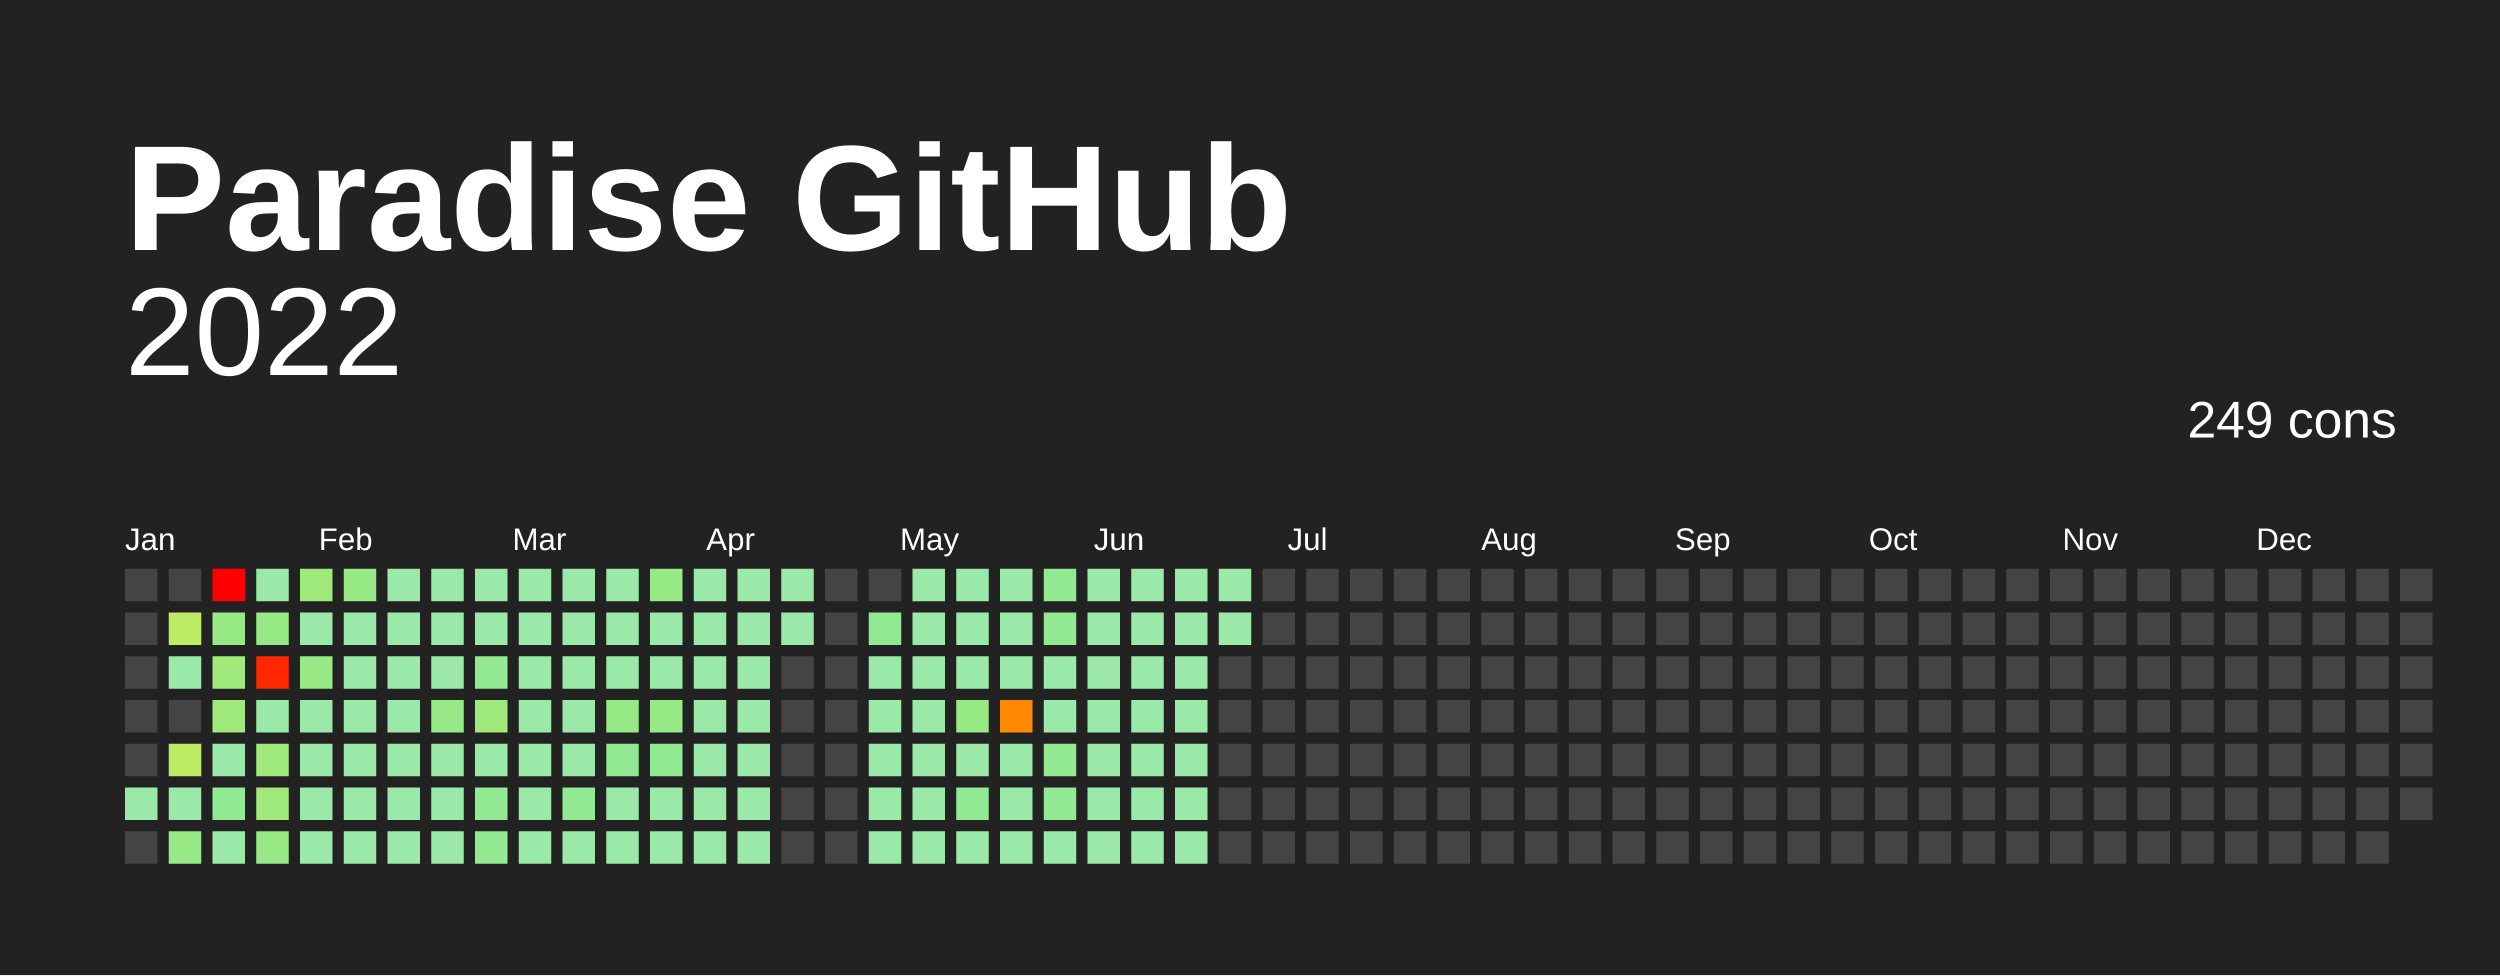
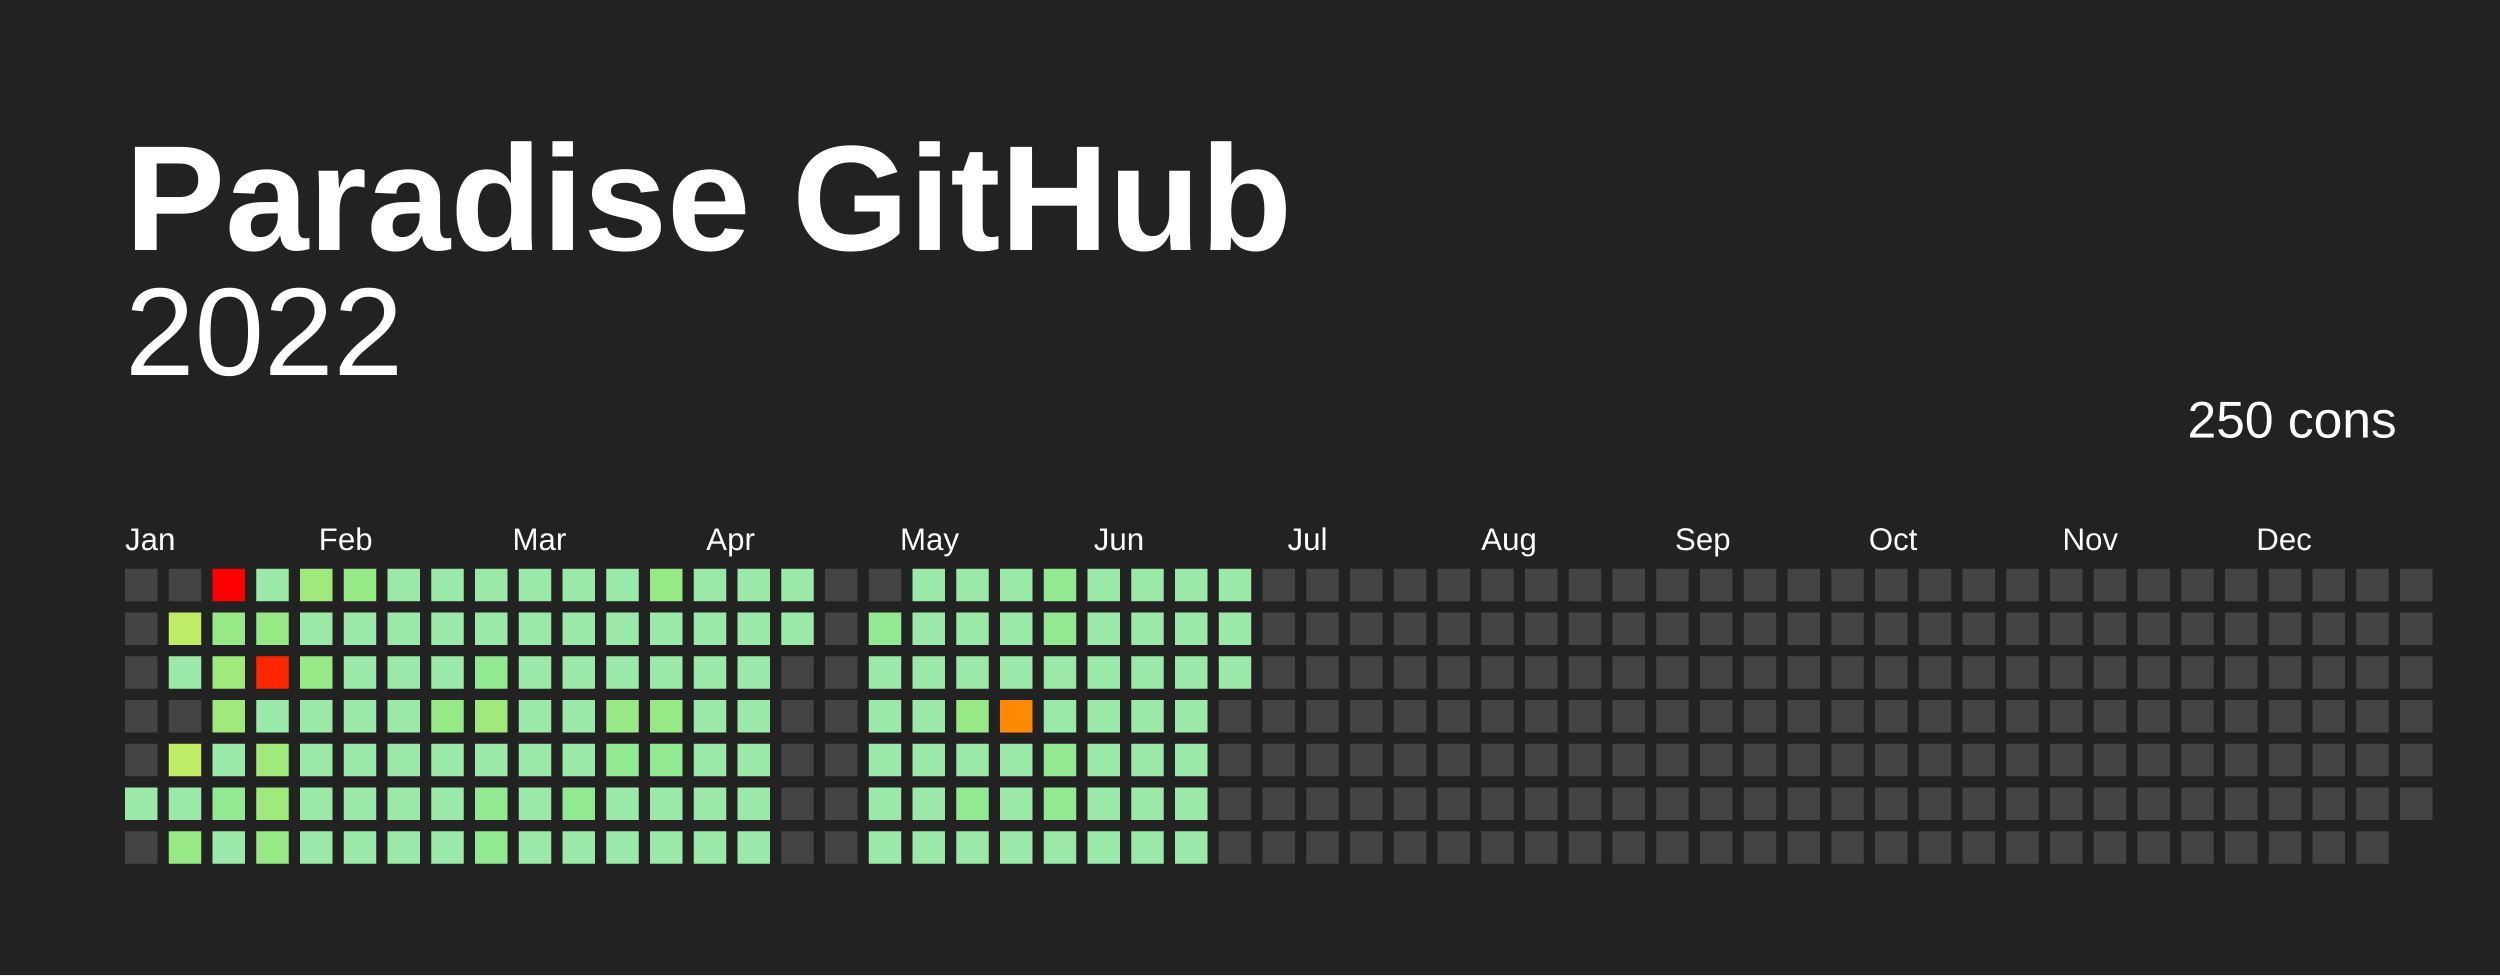
<svg xmlns="http://www.w3.org/2000/svg" baseProfile="full" height="78mm" version="1.1" viewBox="0,0,200,78" width="200mm">
  <defs />
  <rect fill="#222222" height="78" width="200" x="0" y="0" />
  <text fill="#FFFFFF" style="font-size:12px; font-family:Arial; font-weight:bold;" x="10" y="20">Paradise GitHub</text>
  <text alignment-baseline="hanging" fill="#FFFFFF" style="font-size:10.0px; font-family:Arial;" x="10" y="30">2022</text>
-   <text alignment-baseline="hanging" fill="#FFFFFF" style="font-size:4.125px; font-family:Arial;" x="175" y="35">249 cons</text>
+   <text alignment-baseline="hanging" fill="#FFFFFF" style="font-size:4.125px; font-family:Arial;" x="175" y="35">250 cons</text>
  <text fill="#FFFFFF" style="font-size:2.5px; font-family:Arial" x="10.0" y="44">Jan</text>
  <text fill="#FFFFFF" style="font-size:2.5px; font-family:Arial" x="25.5" y="44">Feb</text>
  <text fill="#FFFFFF" style="font-size:2.5px; font-family:Arial" x="41.0" y="44">Mar</text>
  <text fill="#FFFFFF" style="font-size:2.5px; font-family:Arial" x="56.5" y="44">Apr</text>
  <text fill="#FFFFFF" style="font-size:2.5px; font-family:Arial" x="72.0" y="44">May</text>
  <text fill="#FFFFFF" style="font-size:2.5px; font-family:Arial" x="87.5" y="44">Jun</text>
  <text fill="#FFFFFF" style="font-size:2.5px; font-family:Arial" x="103.0" y="44">Jul</text>
  <text fill="#FFFFFF" style="font-size:2.5px; font-family:Arial" x="118.5" y="44">Aug</text>
  <text fill="#FFFFFF" style="font-size:2.5px; font-family:Arial" x="134.0" y="44">Sep</text>
  <text fill="#FFFFFF" style="font-size:2.5px; font-family:Arial" x="149.5" y="44">Oct</text>
  <text fill="#FFFFFF" style="font-size:2.5px; font-family:Arial" x="165.0" y="44">Nov</text>
  <text fill="#FFFFFF" style="font-size:2.5px; font-family:Arial" x="180.5" y="44">Dec</text>
  <rect fill="#444444" height="2.6" width="2.6" x="10.0" y="45.5" />
  <rect fill="#444444" height="2.6" width="2.6" x="10.0" y="49.0" />
  <rect fill="#444444" height="2.6" width="2.6" x="10.0" y="52.5" />
  <rect fill="#444444" height="2.6" width="2.6" x="10.0" y="56.0" />
  <rect fill="#444444" height="2.6" width="2.6" x="10.0" y="59.5" />
  <rect fill="#9be9a8" height="2.6" width="2.6" x="10.0" y="63.0" />
  <rect fill="#444444" height="2.6" width="2.6" x="10.0" y="66.5" />
  <rect fill="#444444" height="2.6" width="2.6" x="13.5" y="45.5" />
  <rect fill="#bfec65" height="2.6" width="2.6" x="13.5" y="49.0" />
  <rect fill="#9be9a8" height="2.6" width="2.6" x="13.5" y="52.5" />
  <rect fill="#444444" height="2.6" width="2.6" x="13.5" y="56.0" />
  <rect fill="#bfec65" height="2.6" width="2.6" x="13.5" y="59.5" />
  <rect fill="#9be9a8" height="2.6" width="2.6" x="13.5" y="63.0" />
  <rect fill="#97e986" height="2.6" width="2.6" x="13.5" y="66.5" />
  <rect fill="red" height="2.6" width="2.6" x="17.0" y="45.5" />
  <rect fill="#97e986" height="2.6" width="2.6" x="17.0" y="49.0" />
  <rect fill="#a0ea7b" height="2.6" width="2.6" x="17.0" y="52.5" />
  <rect fill="#a0ea7b" height="2.6" width="2.6" x="17.0" y="56.0" />
  <rect fill="#9be9a8" height="2.6" width="2.6" x="17.0" y="59.5" />
  <rect fill="#91e991" height="2.6" width="2.6" x="17.0" y="63.0" />
  <rect fill="#9be9a8" height="2.6" width="2.6" x="17.0" y="66.5" />
  <rect fill="#9be9a8" height="2.6" width="2.6" x="20.5" y="45.5" />
  <rect fill="#97e986" height="2.6" width="2.6" x="20.5" y="49.0" />
  <rect fill="#ff2700" height="2.6" width="2.6" x="20.5" y="52.5" />
  <rect fill="#9be9a8" height="2.6" width="2.6" x="20.5" y="56.0" />
  <rect fill="#a0ea7b" height="2.6" width="2.6" x="20.5" y="59.5" />
  <rect fill="#a0ea7b" height="2.6" width="2.6" x="20.5" y="63.0" />
  <rect fill="#97e986" height="2.6" width="2.6" x="20.5" y="66.5" />
  <rect fill="#a0ea7b" height="2.6" width="2.6" x="24.0" y="45.5" />
  <rect fill="#9be9a8" height="2.6" width="2.6" x="24.0" y="49.0" />
  <rect fill="#97e986" height="2.6" width="2.6" x="24.0" y="52.5" />
  <rect fill="#9be9a8" height="2.6" width="2.6" x="24.0" y="56.0" />
  <rect fill="#9be9a8" height="2.6" width="2.6" x="24.0" y="59.5" />
  <rect fill="#9be9a8" height="2.6" width="2.6" x="24.0" y="63.0" />
  <rect fill="#9be9a8" height="2.6" width="2.6" x="24.0" y="66.5" />
  <rect fill="#97e986" height="2.6" width="2.6" x="27.5" y="45.5" />
  <rect fill="#9be9a8" height="2.6" width="2.6" x="27.5" y="49.0" />
  <rect fill="#9be9a8" height="2.6" width="2.6" x="27.5" y="52.5" />
  <rect fill="#9be9a8" height="2.6" width="2.6" x="27.5" y="56.0" />
  <rect fill="#9be9a8" height="2.6" width="2.6" x="27.5" y="59.5" />
  <rect fill="#9be9a8" height="2.6" width="2.6" x="27.5" y="63.0" />
  <rect fill="#9be9a8" height="2.6" width="2.6" x="27.5" y="66.5" />
  <rect fill="#9be9a8" height="2.6" width="2.6" x="31.0" y="45.5" />
  <rect fill="#9be9a8" height="2.6" width="2.6" x="31.0" y="49.0" />
  <rect fill="#9be9a8" height="2.6" width="2.6" x="31.0" y="52.5" />
  <rect fill="#9be9a8" height="2.6" width="2.6" x="31.0" y="56.0" />
  <rect fill="#9be9a8" height="2.6" width="2.6" x="31.0" y="59.5" />
  <rect fill="#9be9a8" height="2.6" width="2.6" x="31.0" y="63.0" />
  <rect fill="#9be9a8" height="2.6" width="2.6" x="31.0" y="66.5" />
  <rect fill="#9be9a8" height="2.6" width="2.6" x="34.5" y="45.5" />
  <rect fill="#9be9a8" height="2.6" width="2.6" x="34.5" y="49.0" />
  <rect fill="#9be9a8" height="2.6" width="2.6" x="34.5" y="52.5" />
  <rect fill="#97e986" height="2.6" width="2.6" x="34.5" y="56.0" />
  <rect fill="#9be9a8" height="2.6" width="2.6" x="34.5" y="59.5" />
  <rect fill="#9be9a8" height="2.6" width="2.6" x="34.5" y="63.0" />
  <rect fill="#9be9a8" height="2.6" width="2.6" x="34.5" y="66.5" />
  <rect fill="#9be9a8" height="2.6" width="2.6" x="38.0" y="45.5" />
  <rect fill="#9be9a8" height="2.6" width="2.6" x="38.0" y="49.0" />
  <rect fill="#91e991" height="2.6" width="2.6" x="38.0" y="52.5" />
  <rect fill="#a0ea7b" height="2.6" width="2.6" x="38.0" y="56.0" />
  <rect fill="#9be9a8" height="2.6" width="2.6" x="38.0" y="59.5" />
  <rect fill="#91e991" height="2.6" width="2.6" x="38.0" y="63.0" />
  <rect fill="#91e991" height="2.6" width="2.6" x="38.0" y="66.5" />
  <rect fill="#9be9a8" height="2.6" width="2.6" x="41.5" y="45.5" />
  <rect fill="#9be9a8" height="2.6" width="2.6" x="41.5" y="49.0" />
  <rect fill="#9be9a8" height="2.6" width="2.6" x="41.5" y="52.5" />
  <rect fill="#9be9a8" height="2.6" width="2.6" x="41.5" y="56.0" />
  <rect fill="#9be9a8" height="2.6" width="2.6" x="41.5" y="59.5" />
  <rect fill="#9be9a8" height="2.6" width="2.6" x="41.5" y="63.0" />
  <rect fill="#9be9a8" height="2.6" width="2.6" x="41.5" y="66.5" />
  <rect fill="#9be9a8" height="2.6" width="2.6" x="45.0" y="45.5" />
  <rect fill="#9be9a8" height="2.6" width="2.6" x="45.0" y="49.0" />
  <rect fill="#9be9a8" height="2.6" width="2.6" x="45.0" y="52.5" />
  <rect fill="#9be9a8" height="2.6" width="2.6" x="45.0" y="56.0" />
  <rect fill="#9be9a8" height="2.6" width="2.6" x="45.0" y="59.5" />
  <rect fill="#91e991" height="2.6" width="2.6" x="45.0" y="63.0" />
  <rect fill="#9be9a8" height="2.6" width="2.6" x="45.0" y="66.5" />
  <rect fill="#9be9a8" height="2.6" width="2.6" x="48.5" y="45.5" />
  <rect fill="#9be9a8" height="2.6" width="2.6" x="48.5" y="49.0" />
  <rect fill="#9be9a8" height="2.6" width="2.6" x="48.5" y="52.5" />
  <rect fill="#97e986" height="2.6" width="2.6" x="48.5" y="56.0" />
  <rect fill="#91e991" height="2.6" width="2.6" x="48.5" y="59.5" />
  <rect fill="#9be9a8" height="2.6" width="2.6" x="48.5" y="63.0" />
  <rect fill="#9be9a8" height="2.6" width="2.6" x="48.5" y="66.5" />
  <rect fill="#97e986" height="2.6" width="2.6" x="52.0" y="45.5" />
  <rect fill="#9be9a8" height="2.6" width="2.6" x="52.0" y="49.0" />
  <rect fill="#9be9a8" height="2.6" width="2.6" x="52.0" y="52.5" />
  <rect fill="#97e986" height="2.6" width="2.6" x="52.0" y="56.0" />
  <rect fill="#91e991" height="2.6" width="2.6" x="52.0" y="59.5" />
  <rect fill="#9be9a8" height="2.6" width="2.6" x="52.0" y="63.0" />
  <rect fill="#9be9a8" height="2.6" width="2.6" x="52.0" y="66.5" />
  <rect fill="#9be9a8" height="2.6" width="2.6" x="55.5" y="45.5" />
  <rect fill="#9be9a8" height="2.6" width="2.6" x="55.5" y="49.0" />
  <rect fill="#9be9a8" height="2.6" width="2.6" x="55.5" y="52.5" />
  <rect fill="#9be9a8" height="2.6" width="2.6" x="55.5" y="56.0" />
  <rect fill="#9be9a8" height="2.6" width="2.6" x="55.5" y="59.5" />
  <rect fill="#9be9a8" height="2.6" width="2.6" x="55.5" y="63.0" />
  <rect fill="#9be9a8" height="2.6" width="2.6" x="55.5" y="66.5" />
  <rect fill="#9be9a8" height="2.6" width="2.6" x="59.0" y="45.5" />
  <rect fill="#9be9a8" height="2.6" width="2.6" x="59.0" y="49.0" />
  <rect fill="#9be9a8" height="2.6" width="2.6" x="59.0" y="52.5" />
  <rect fill="#9be9a8" height="2.6" width="2.6" x="59.0" y="56.0" />
  <rect fill="#9be9a8" height="2.6" width="2.6" x="59.0" y="59.5" />
  <rect fill="#9be9a8" height="2.6" width="2.6" x="59.0" y="63.0" />
  <rect fill="#9be9a8" height="2.6" width="2.6" x="59.0" y="66.5" />
  <rect fill="#9be9a8" height="2.6" width="2.6" x="62.5" y="45.5" />
  <rect fill="#9be9a8" height="2.6" width="2.6" x="62.5" y="49.0" />
  <rect fill="#444444" height="2.6" width="2.6" x="62.5" y="52.5" />
  <rect fill="#444444" height="2.6" width="2.6" x="62.5" y="56.0" />
  <rect fill="#444444" height="2.6" width="2.6" x="62.5" y="59.5" />
  <rect fill="#444444" height="2.6" width="2.6" x="62.5" y="63.0" />
  <rect fill="#444444" height="2.6" width="2.6" x="62.5" y="66.5" />
  <rect fill="#444444" height="2.6" width="2.6" x="66.0" y="45.5" />
  <rect fill="#444444" height="2.6" width="2.6" x="66.0" y="49.0" />
  <rect fill="#444444" height="2.6" width="2.6" x="66.0" y="52.5" />
  <rect fill="#444444" height="2.6" width="2.6" x="66.0" y="56.0" />
  <rect fill="#444444" height="2.6" width="2.6" x="66.0" y="59.5" />
  <rect fill="#444444" height="2.6" width="2.6" x="66.0" y="63.0" />
  <rect fill="#444444" height="2.6" width="2.6" x="66.0" y="66.5" />
  <rect fill="#444444" height="2.6" width="2.6" x="69.5" y="45.5" />
  <rect fill="#91e991" height="2.6" width="2.6" x="69.5" y="49.0" />
  <rect fill="#9be9a8" height="2.6" width="2.6" x="69.5" y="52.5" />
  <rect fill="#9be9a8" height="2.6" width="2.6" x="69.5" y="56.0" />
  <rect fill="#9be9a8" height="2.6" width="2.6" x="69.5" y="59.5" />
  <rect fill="#9be9a8" height="2.6" width="2.6" x="69.5" y="63.0" />
  <rect fill="#9be9a8" height="2.6" width="2.6" x="69.5" y="66.5" />
  <rect fill="#9be9a8" height="2.6" width="2.6" x="73.0" y="45.5" />
  <rect fill="#9be9a8" height="2.6" width="2.6" x="73.0" y="49.0" />
  <rect fill="#9be9a8" height="2.6" width="2.6" x="73.0" y="52.5" />
  <rect fill="#9be9a8" height="2.6" width="2.6" x="73.0" y="56.0" />
  <rect fill="#9be9a8" height="2.6" width="2.6" x="73.0" y="59.5" />
  <rect fill="#9be9a8" height="2.6" width="2.6" x="73.0" y="63.0" />
  <rect fill="#9be9a8" height="2.6" width="2.6" x="73.0" y="66.5" />
  <rect fill="#9be9a8" height="2.6" width="2.6" x="76.5" y="45.5" />
  <rect fill="#9be9a8" height="2.6" width="2.6" x="76.5" y="49.0" />
  <rect fill="#9be9a8" height="2.6" width="2.6" x="76.5" y="52.5" />
  <rect fill="#97e986" height="2.6" width="2.6" x="76.5" y="56.0" />
  <rect fill="#9be9a8" height="2.6" width="2.6" x="76.5" y="59.5" />
  <rect fill="#91e991" height="2.6" width="2.6" x="76.5" y="63.0" />
  <rect fill="#9be9a8" height="2.6" width="2.6" x="76.5" y="66.5" />
  <rect fill="#9be9a8" height="2.6" width="2.6" x="80.0" y="45.5" />
  <rect fill="#9be9a8" height="2.6" width="2.6" x="80.0" y="49.0" />
  <rect fill="#9be9a8" height="2.6" width="2.6" x="80.0" y="52.5" />
  <rect fill="#ff8900" height="2.6" width="2.6" x="80.0" y="56.0" />
  <rect fill="#9be9a8" height="2.6" width="2.6" x="80.0" y="59.5" />
  <rect fill="#9be9a8" height="2.6" width="2.6" x="80.0" y="63.0" />
  <rect fill="#9be9a8" height="2.6" width="2.6" x="80.0" y="66.5" />
  <rect fill="#91e991" height="2.6" width="2.6" x="83.5" y="45.5" />
  <rect fill="#91e991" height="2.6" width="2.6" x="83.5" y="49.0" />
  <rect fill="#9be9a8" height="2.6" width="2.6" x="83.5" y="52.5" />
  <rect fill="#9be9a8" height="2.6" width="2.6" x="83.5" y="56.0" />
  <rect fill="#91e991" height="2.6" width="2.6" x="83.5" y="59.5" />
  <rect fill="#91e991" height="2.6" width="2.6" x="83.5" y="63.0" />
  <rect fill="#9be9a8" height="2.6" width="2.6" x="83.5" y="66.5" />
  <rect fill="#9be9a8" height="2.6" width="2.6" x="87.0" y="45.5" />
  <rect fill="#9be9a8" height="2.6" width="2.6" x="87.0" y="49.0" />
  <rect fill="#9be9a8" height="2.6" width="2.6" x="87.0" y="52.5" />
  <rect fill="#9be9a8" height="2.6" width="2.6" x="87.0" y="56.0" />
  <rect fill="#9be9a8" height="2.6" width="2.6" x="87.0" y="59.5" />
  <rect fill="#9be9a8" height="2.6" width="2.6" x="87.0" y="63.0" />
  <rect fill="#9be9a8" height="2.6" width="2.6" x="87.0" y="66.5" />
  <rect fill="#9be9a8" height="2.6" width="2.6" x="90.5" y="45.5" />
  <rect fill="#9be9a8" height="2.6" width="2.6" x="90.5" y="49.0" />
  <rect fill="#9be9a8" height="2.6" width="2.6" x="90.5" y="52.5" />
  <rect fill="#9be9a8" height="2.6" width="2.6" x="90.5" y="56.0" />
  <rect fill="#9be9a8" height="2.6" width="2.6" x="90.5" y="59.5" />
  <rect fill="#9be9a8" height="2.6" width="2.6" x="90.5" y="63.0" />
  <rect fill="#9be9a8" height="2.6" width="2.6" x="90.5" y="66.5" />
  <rect fill="#9be9a8" height="2.6" width="2.6" x="94.0" y="45.5" />
  <rect fill="#9be9a8" height="2.6" width="2.6" x="94.0" y="49.0" />
  <rect fill="#9be9a8" height="2.6" width="2.6" x="94.0" y="52.5" />
  <rect fill="#9be9a8" height="2.6" width="2.6" x="94.0" y="56.0" />
  <rect fill="#9be9a8" height="2.6" width="2.6" x="94.0" y="59.5" />
  <rect fill="#9be9a8" height="2.6" width="2.6" x="94.0" y="63.0" />
  <rect fill="#9be9a8" height="2.6" width="2.6" x="94.0" y="66.5" />
  <rect fill="#9be9a8" height="2.6" width="2.6" x="97.5" y="45.5" />
  <rect fill="#9be9a8" height="2.6" width="2.6" x="97.5" y="49.0" />
-   <rect fill="#444444" height="2.6" width="2.6" x="97.5" y="52.5" />
+   <rect fill="#9be9a8" height="2.6" width="2.6" x="97.5" y="52.5" />
  <rect fill="#444444" height="2.6" width="2.6" x="97.5" y="56.0" />
  <rect fill="#444444" height="2.6" width="2.6" x="97.5" y="59.5" />
  <rect fill="#444444" height="2.6" width="2.6" x="97.5" y="63.0" />
  <rect fill="#444444" height="2.6" width="2.6" x="97.5" y="66.5" />
  <rect fill="#444444" height="2.6" width="2.6" x="101.0" y="45.5" />
  <rect fill="#444444" height="2.6" width="2.6" x="101.0" y="49.0" />
  <rect fill="#444444" height="2.6" width="2.6" x="101.0" y="52.5" />
  <rect fill="#444444" height="2.6" width="2.6" x="101.0" y="56.0" />
  <rect fill="#444444" height="2.6" width="2.6" x="101.0" y="59.5" />
  <rect fill="#444444" height="2.6" width="2.6" x="101.0" y="63.0" />
  <rect fill="#444444" height="2.6" width="2.6" x="101.0" y="66.5" />
  <rect fill="#444444" height="2.6" width="2.6" x="104.5" y="45.5" />
  <rect fill="#444444" height="2.6" width="2.6" x="104.5" y="49.0" />
  <rect fill="#444444" height="2.6" width="2.6" x="104.5" y="52.5" />
  <rect fill="#444444" height="2.6" width="2.6" x="104.5" y="56.0" />
  <rect fill="#444444" height="2.6" width="2.6" x="104.5" y="59.5" />
  <rect fill="#444444" height="2.6" width="2.6" x="104.5" y="63.0" />
  <rect fill="#444444" height="2.6" width="2.6" x="104.5" y="66.5" />
  <rect fill="#444444" height="2.6" width="2.6" x="108.0" y="45.5" />
  <rect fill="#444444" height="2.6" width="2.6" x="108.0" y="49.0" />
  <rect fill="#444444" height="2.6" width="2.6" x="108.0" y="52.5" />
  <rect fill="#444444" height="2.6" width="2.6" x="108.0" y="56.0" />
  <rect fill="#444444" height="2.6" width="2.6" x="108.0" y="59.5" />
  <rect fill="#444444" height="2.6" width="2.6" x="108.0" y="63.0" />
  <rect fill="#444444" height="2.6" width="2.6" x="108.0" y="66.5" />
  <rect fill="#444444" height="2.6" width="2.6" x="111.5" y="45.5" />
  <rect fill="#444444" height="2.6" width="2.6" x="111.5" y="49.0" />
  <rect fill="#444444" height="2.6" width="2.6" x="111.5" y="52.5" />
  <rect fill="#444444" height="2.6" width="2.6" x="111.5" y="56.0" />
  <rect fill="#444444" height="2.6" width="2.6" x="111.5" y="59.5" />
  <rect fill="#444444" height="2.6" width="2.6" x="111.5" y="63.0" />
  <rect fill="#444444" height="2.6" width="2.6" x="111.5" y="66.5" />
  <rect fill="#444444" height="2.6" width="2.6" x="115.0" y="45.5" />
  <rect fill="#444444" height="2.6" width="2.6" x="115.0" y="49.0" />
  <rect fill="#444444" height="2.6" width="2.6" x="115.0" y="52.5" />
  <rect fill="#444444" height="2.6" width="2.6" x="115.0" y="56.0" />
  <rect fill="#444444" height="2.6" width="2.6" x="115.0" y="59.5" />
  <rect fill="#444444" height="2.6" width="2.6" x="115.0" y="63.0" />
  <rect fill="#444444" height="2.6" width="2.6" x="115.0" y="66.5" />
  <rect fill="#444444" height="2.6" width="2.6" x="118.5" y="45.5" />
  <rect fill="#444444" height="2.6" width="2.6" x="118.5" y="49.0" />
  <rect fill="#444444" height="2.6" width="2.6" x="118.5" y="52.5" />
  <rect fill="#444444" height="2.6" width="2.6" x="118.5" y="56.0" />
  <rect fill="#444444" height="2.6" width="2.6" x="118.5" y="59.5" />
  <rect fill="#444444" height="2.6" width="2.6" x="118.5" y="63.0" />
  <rect fill="#444444" height="2.6" width="2.6" x="118.5" y="66.5" />
  <rect fill="#444444" height="2.6" width="2.6" x="122.0" y="45.5" />
  <rect fill="#444444" height="2.6" width="2.6" x="122.0" y="49.0" />
  <rect fill="#444444" height="2.6" width="2.6" x="122.0" y="52.5" />
  <rect fill="#444444" height="2.6" width="2.6" x="122.0" y="56.0" />
  <rect fill="#444444" height="2.6" width="2.6" x="122.0" y="59.5" />
  <rect fill="#444444" height="2.6" width="2.6" x="122.0" y="63.0" />
  <rect fill="#444444" height="2.6" width="2.6" x="122.0" y="66.5" />
  <rect fill="#444444" height="2.6" width="2.6" x="125.5" y="45.5" />
  <rect fill="#444444" height="2.6" width="2.6" x="125.5" y="49.0" />
  <rect fill="#444444" height="2.6" width="2.6" x="125.5" y="52.5" />
  <rect fill="#444444" height="2.6" width="2.6" x="125.5" y="56.0" />
  <rect fill="#444444" height="2.6" width="2.6" x="125.5" y="59.5" />
  <rect fill="#444444" height="2.6" width="2.6" x="125.5" y="63.0" />
  <rect fill="#444444" height="2.6" width="2.6" x="125.5" y="66.5" />
  <rect fill="#444444" height="2.6" width="2.6" x="129.0" y="45.5" />
  <rect fill="#444444" height="2.6" width="2.6" x="129.0" y="49.0" />
  <rect fill="#444444" height="2.6" width="2.6" x="129.0" y="52.5" />
  <rect fill="#444444" height="2.6" width="2.6" x="129.0" y="56.0" />
  <rect fill="#444444" height="2.6" width="2.6" x="129.0" y="59.5" />
  <rect fill="#444444" height="2.6" width="2.6" x="129.0" y="63.0" />
  <rect fill="#444444" height="2.6" width="2.6" x="129.0" y="66.5" />
  <rect fill="#444444" height="2.6" width="2.6" x="132.5" y="45.5" />
  <rect fill="#444444" height="2.6" width="2.6" x="132.5" y="49.0" />
  <rect fill="#444444" height="2.6" width="2.6" x="132.5" y="52.5" />
  <rect fill="#444444" height="2.6" width="2.6" x="132.5" y="56.0" />
  <rect fill="#444444" height="2.6" width="2.6" x="132.5" y="59.5" />
  <rect fill="#444444" height="2.6" width="2.6" x="132.5" y="63.0" />
  <rect fill="#444444" height="2.6" width="2.6" x="132.5" y="66.5" />
  <rect fill="#444444" height="2.6" width="2.6" x="136.0" y="45.5" />
  <rect fill="#444444" height="2.6" width="2.6" x="136.0" y="49.0" />
  <rect fill="#444444" height="2.6" width="2.6" x="136.0" y="52.5" />
  <rect fill="#444444" height="2.6" width="2.6" x="136.0" y="56.0" />
  <rect fill="#444444" height="2.6" width="2.6" x="136.0" y="59.5" />
  <rect fill="#444444" height="2.6" width="2.6" x="136.0" y="63.0" />
  <rect fill="#444444" height="2.6" width="2.6" x="136.0" y="66.5" />
  <rect fill="#444444" height="2.6" width="2.6" x="139.5" y="45.5" />
  <rect fill="#444444" height="2.6" width="2.6" x="139.5" y="49.0" />
  <rect fill="#444444" height="2.6" width="2.6" x="139.5" y="52.5" />
  <rect fill="#444444" height="2.6" width="2.6" x="139.5" y="56.0" />
  <rect fill="#444444" height="2.6" width="2.6" x="139.5" y="59.5" />
  <rect fill="#444444" height="2.6" width="2.6" x="139.5" y="63.0" />
  <rect fill="#444444" height="2.6" width="2.6" x="139.5" y="66.5" />
  <rect fill="#444444" height="2.6" width="2.6" x="143.0" y="45.5" />
  <rect fill="#444444" height="2.6" width="2.6" x="143.0" y="49.0" />
  <rect fill="#444444" height="2.6" width="2.6" x="143.0" y="52.5" />
  <rect fill="#444444" height="2.6" width="2.6" x="143.0" y="56.0" />
  <rect fill="#444444" height="2.6" width="2.6" x="143.0" y="59.5" />
  <rect fill="#444444" height="2.6" width="2.6" x="143.0" y="63.0" />
  <rect fill="#444444" height="2.6" width="2.6" x="143.0" y="66.5" />
  <rect fill="#444444" height="2.6" width="2.6" x="146.5" y="45.5" />
  <rect fill="#444444" height="2.6" width="2.6" x="146.5" y="49.0" />
  <rect fill="#444444" height="2.6" width="2.6" x="146.5" y="52.5" />
  <rect fill="#444444" height="2.6" width="2.6" x="146.5" y="56.0" />
  <rect fill="#444444" height="2.6" width="2.6" x="146.5" y="59.5" />
  <rect fill="#444444" height="2.6" width="2.6" x="146.5" y="63.0" />
  <rect fill="#444444" height="2.6" width="2.6" x="146.5" y="66.5" />
  <rect fill="#444444" height="2.6" width="2.6" x="150.0" y="45.5" />
  <rect fill="#444444" height="2.6" width="2.6" x="150.0" y="49.0" />
  <rect fill="#444444" height="2.6" width="2.6" x="150.0" y="52.5" />
  <rect fill="#444444" height="2.6" width="2.6" x="150.0" y="56.0" />
  <rect fill="#444444" height="2.6" width="2.6" x="150.0" y="59.5" />
  <rect fill="#444444" height="2.6" width="2.6" x="150.0" y="63.0" />
  <rect fill="#444444" height="2.6" width="2.6" x="150.0" y="66.5" />
  <rect fill="#444444" height="2.6" width="2.6" x="153.5" y="45.5" />
  <rect fill="#444444" height="2.6" width="2.6" x="153.5" y="49.0" />
  <rect fill="#444444" height="2.6" width="2.6" x="153.5" y="52.5" />
  <rect fill="#444444" height="2.6" width="2.6" x="153.5" y="56.0" />
  <rect fill="#444444" height="2.6" width="2.6" x="153.5" y="59.5" />
  <rect fill="#444444" height="2.6" width="2.6" x="153.5" y="63.0" />
  <rect fill="#444444" height="2.6" width="2.6" x="153.5" y="66.5" />
  <rect fill="#444444" height="2.6" width="2.6" x="157.0" y="45.5" />
  <rect fill="#444444" height="2.6" width="2.6" x="157.0" y="49.0" />
  <rect fill="#444444" height="2.6" width="2.6" x="157.0" y="52.5" />
  <rect fill="#444444" height="2.6" width="2.6" x="157.0" y="56.0" />
  <rect fill="#444444" height="2.6" width="2.6" x="157.0" y="59.5" />
  <rect fill="#444444" height="2.6" width="2.6" x="157.0" y="63.0" />
  <rect fill="#444444" height="2.6" width="2.6" x="157.0" y="66.5" />
  <rect fill="#444444" height="2.6" width="2.6" x="160.5" y="45.5" />
  <rect fill="#444444" height="2.6" width="2.6" x="160.5" y="49.0" />
  <rect fill="#444444" height="2.6" width="2.6" x="160.5" y="52.5" />
  <rect fill="#444444" height="2.6" width="2.6" x="160.5" y="56.0" />
  <rect fill="#444444" height="2.6" width="2.6" x="160.5" y="59.5" />
  <rect fill="#444444" height="2.6" width="2.6" x="160.5" y="63.0" />
  <rect fill="#444444" height="2.6" width="2.6" x="160.5" y="66.5" />
  <rect fill="#444444" height="2.6" width="2.6" x="164.0" y="45.5" />
  <rect fill="#444444" height="2.6" width="2.6" x="164.0" y="49.0" />
  <rect fill="#444444" height="2.6" width="2.6" x="164.0" y="52.5" />
  <rect fill="#444444" height="2.6" width="2.6" x="164.0" y="56.0" />
  <rect fill="#444444" height="2.6" width="2.6" x="164.0" y="59.5" />
  <rect fill="#444444" height="2.6" width="2.6" x="164.0" y="63.0" />
  <rect fill="#444444" height="2.6" width="2.6" x="164.0" y="66.5" />
  <rect fill="#444444" height="2.6" width="2.6" x="167.5" y="45.5" />
  <rect fill="#444444" height="2.6" width="2.6" x="167.5" y="49.0" />
  <rect fill="#444444" height="2.6" width="2.6" x="167.5" y="52.5" />
  <rect fill="#444444" height="2.6" width="2.6" x="167.5" y="56.0" />
  <rect fill="#444444" height="2.6" width="2.6" x="167.5" y="59.5" />
  <rect fill="#444444" height="2.6" width="2.6" x="167.5" y="63.0" />
  <rect fill="#444444" height="2.6" width="2.6" x="167.5" y="66.5" />
  <rect fill="#444444" height="2.6" width="2.6" x="171.0" y="45.5" />
  <rect fill="#444444" height="2.6" width="2.6" x="171.0" y="49.0" />
  <rect fill="#444444" height="2.6" width="2.6" x="171.0" y="52.5" />
  <rect fill="#444444" height="2.6" width="2.6" x="171.0" y="56.0" />
  <rect fill="#444444" height="2.6" width="2.6" x="171.0" y="59.5" />
  <rect fill="#444444" height="2.6" width="2.6" x="171.0" y="63.0" />
  <rect fill="#444444" height="2.6" width="2.6" x="171.0" y="66.5" />
  <rect fill="#444444" height="2.6" width="2.6" x="174.5" y="45.5" />
  <rect fill="#444444" height="2.6" width="2.6" x="174.5" y="49.0" />
  <rect fill="#444444" height="2.6" width="2.6" x="174.5" y="52.5" />
  <rect fill="#444444" height="2.6" width="2.6" x="174.5" y="56.0" />
  <rect fill="#444444" height="2.6" width="2.6" x="174.5" y="59.5" />
  <rect fill="#444444" height="2.6" width="2.6" x="174.5" y="63.0" />
  <rect fill="#444444" height="2.6" width="2.6" x="174.5" y="66.5" />
  <rect fill="#444444" height="2.6" width="2.6" x="178.0" y="45.5" />
  <rect fill="#444444" height="2.6" width="2.6" x="178.0" y="49.0" />
  <rect fill="#444444" height="2.6" width="2.6" x="178.0" y="52.5" />
  <rect fill="#444444" height="2.6" width="2.6" x="178.0" y="56.0" />
  <rect fill="#444444" height="2.6" width="2.6" x="178.0" y="59.5" />
  <rect fill="#444444" height="2.6" width="2.6" x="178.0" y="63.0" />
  <rect fill="#444444" height="2.6" width="2.6" x="178.0" y="66.5" />
  <rect fill="#444444" height="2.6" width="2.6" x="181.5" y="45.5" />
  <rect fill="#444444" height="2.6" width="2.6" x="181.5" y="49.0" />
  <rect fill="#444444" height="2.6" width="2.6" x="181.5" y="52.5" />
  <rect fill="#444444" height="2.6" width="2.6" x="181.5" y="56.0" />
  <rect fill="#444444" height="2.6" width="2.6" x="181.5" y="59.5" />
  <rect fill="#444444" height="2.6" width="2.6" x="181.5" y="63.0" />
  <rect fill="#444444" height="2.6" width="2.6" x="181.5" y="66.5" />
  <rect fill="#444444" height="2.6" width="2.6" x="185.0" y="45.5" />
  <rect fill="#444444" height="2.6" width="2.6" x="185.0" y="49.0" />
  <rect fill="#444444" height="2.6" width="2.6" x="185.0" y="52.5" />
  <rect fill="#444444" height="2.6" width="2.6" x="185.0" y="56.0" />
  <rect fill="#444444" height="2.6" width="2.6" x="185.0" y="59.5" />
  <rect fill="#444444" height="2.6" width="2.6" x="185.0" y="63.0" />
  <rect fill="#444444" height="2.6" width="2.6" x="185.0" y="66.5" />
  <rect fill="#444444" height="2.6" width="2.6" x="188.5" y="45.5" />
  <rect fill="#444444" height="2.6" width="2.6" x="188.5" y="49.0" />
  <rect fill="#444444" height="2.6" width="2.6" x="188.5" y="52.5" />
  <rect fill="#444444" height="2.6" width="2.6" x="188.5" y="56.0" />
  <rect fill="#444444" height="2.6" width="2.6" x="188.5" y="59.5" />
  <rect fill="#444444" height="2.6" width="2.6" x="188.5" y="63.0" />
  <rect fill="#444444" height="2.6" width="2.6" x="188.5" y="66.5" />
  <rect fill="#444444" height="2.6" width="2.6" x="192.0" y="45.5" />
  <rect fill="#444444" height="2.6" width="2.6" x="192.0" y="49.0" />
  <rect fill="#444444" height="2.6" width="2.6" x="192.0" y="52.5" />
  <rect fill="#444444" height="2.6" width="2.6" x="192.0" y="56.0" />
  <rect fill="#444444" height="2.6" width="2.6" x="192.0" y="59.5" />
  <rect fill="#444444" height="2.6" width="2.6" x="192.0" y="63.0" />
</svg>
